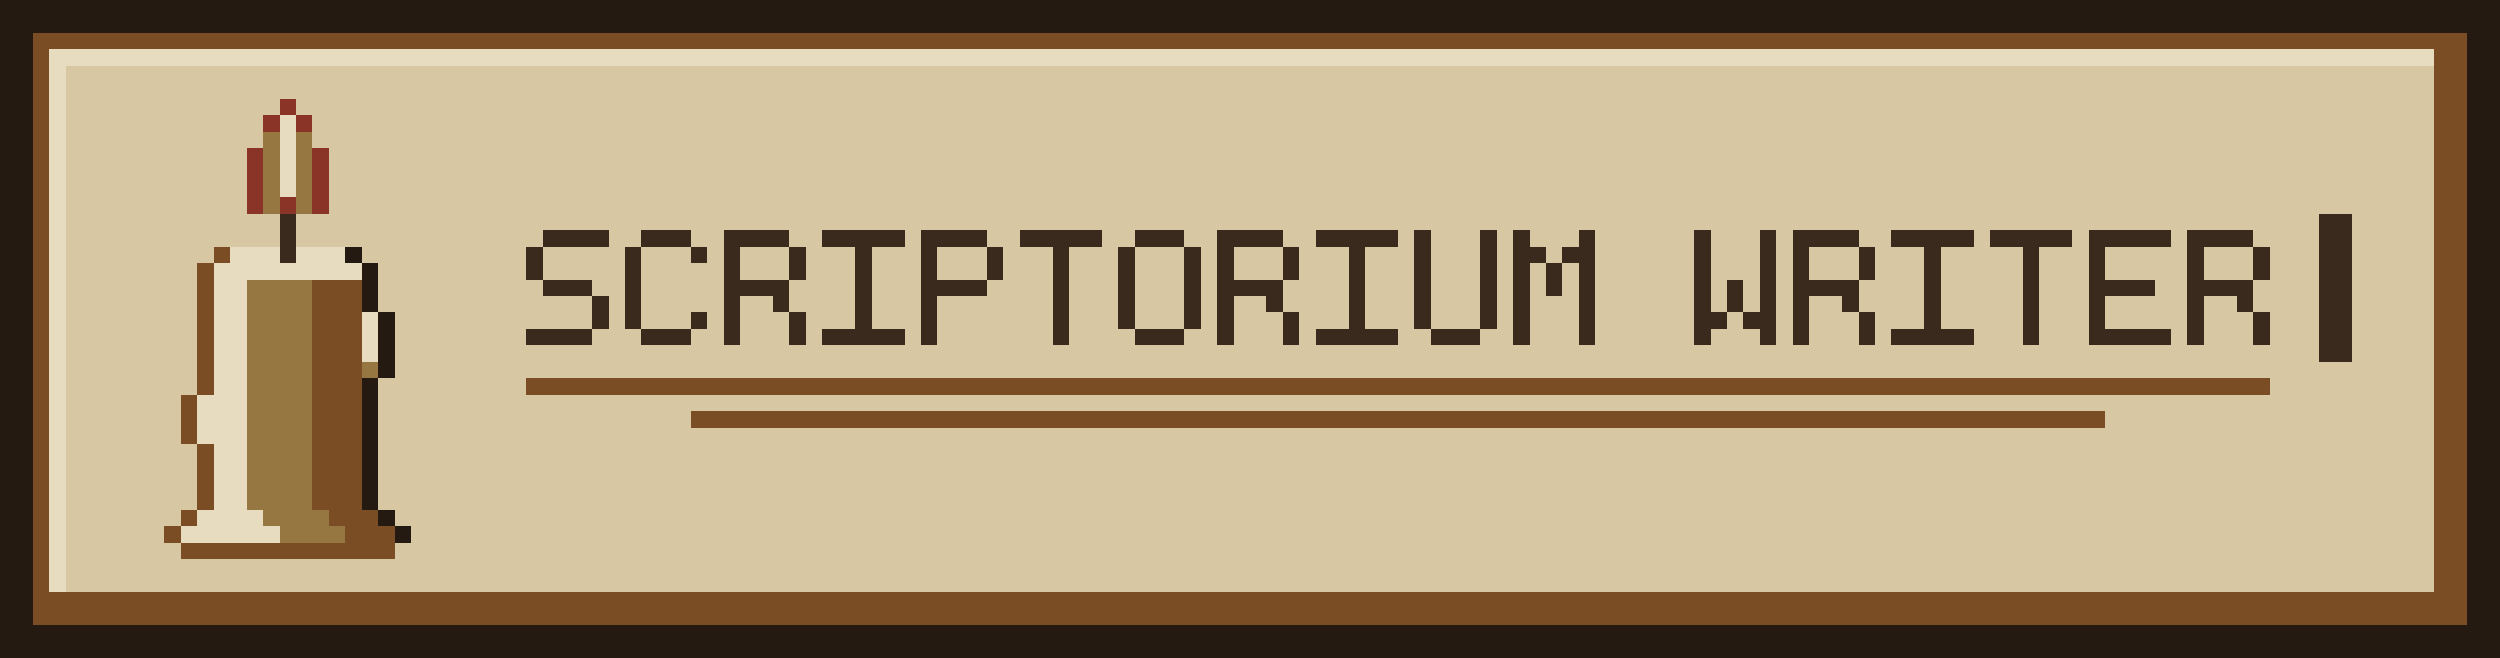
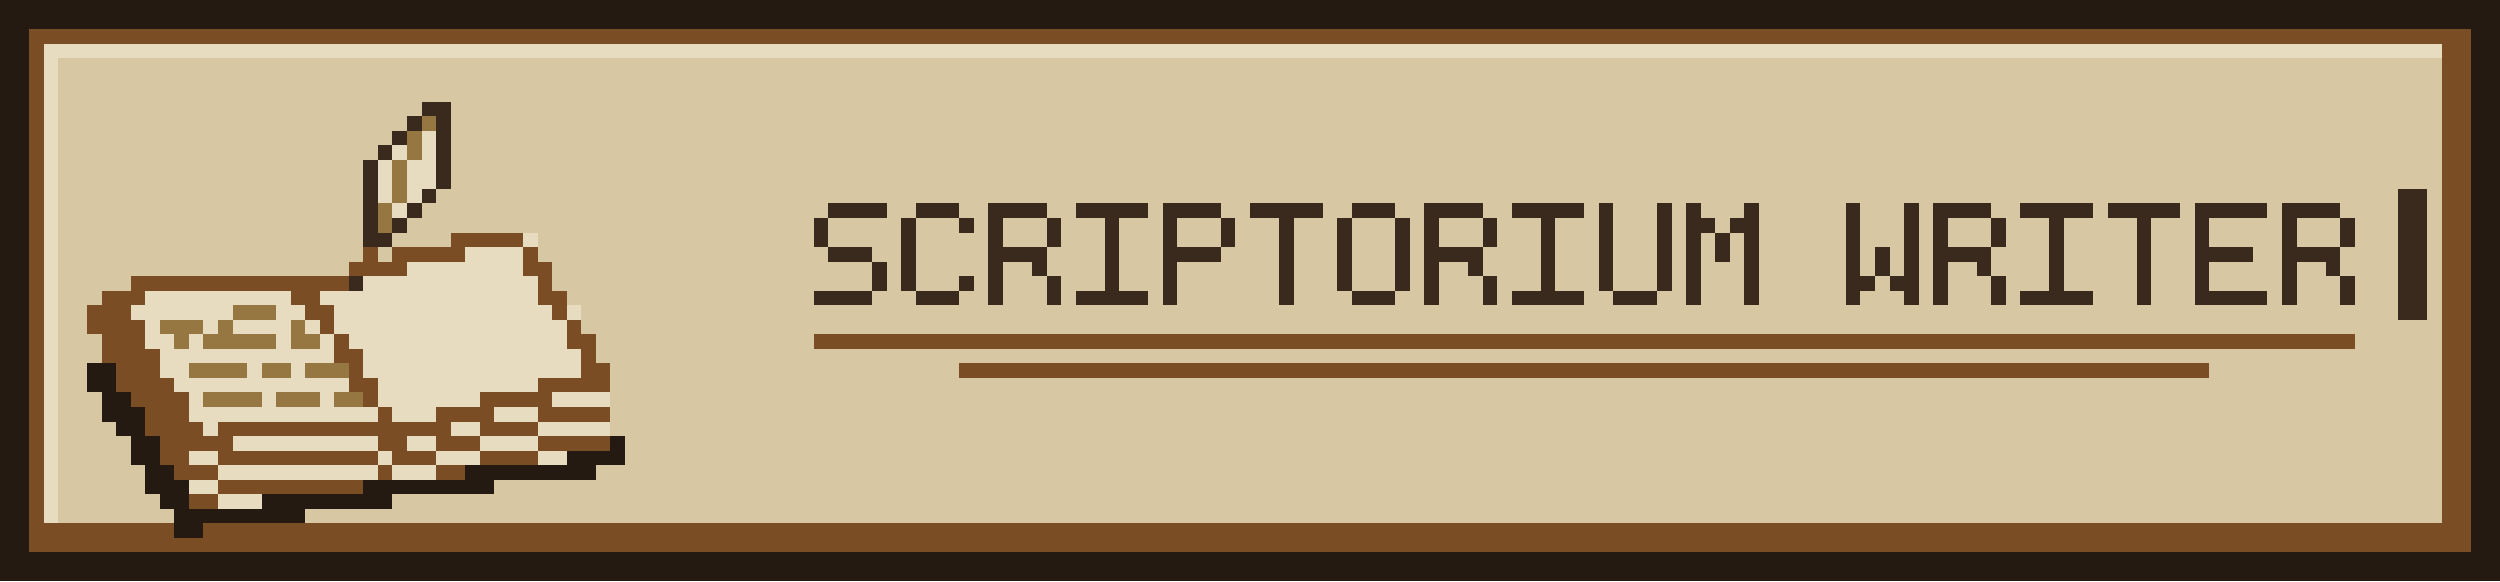
- <svg xmlns="http://www.w3.org/2000/svg" viewBox="0 0 152 40" width="912" height="240" shape-rendering="crispEdges" role="img" aria-label="Scriptorium Writer">
-   <path fill="#241a12" d="M0 0h152v2h-152zM0 2h2v36h-2zM150 2h2v36h-2zM21 15h1v1h-1zM22 16h1v3h-1zM23 19h1v4h-1zM22 23h1v8h-1zM23 31h1v1h-1zM24 32h1v1h-1zM0 38h152v2h-152z" />
-   <path fill="#7a4d24" d="M2 2h148v1h-148zM2 3h1v33h-1zM148 3h2v33h-2zM13 15h1v1h-1zM12 16h1v8h-1zM19 17h3v14h-3zM32 23h106v1h-106zM11 24h1v3h-1zM42 25h86v1h-86zM12 27h1v4h-1zM11 31h1v1h-1zM20 31h3v1h-3zM10 32h1v1h-1zM21 32h3v1h-3zM11 33h13v1h-13zM2 36h148v2h-148z" />
-   <path fill="#e8dcc0" d="M3 3h145v1h-145zM3 4h1v32h-1zM14 15h3v1h-3zM18 15h3v1h-3zM13 16h9v1h-9zM13 17h2v7h-2zM22 19h1v3h-1zM12 24h3v3h-3zM13 27h2v4h-2zM12 31h4v1h-4zM11 32h6v1h-6z" />
-   <path fill="#d8c7a3" d="M4 4h144v9h-144zM4 13h13v2h-13zM18 13h130v1h-130zM18 14h15v1h-15zM37 14h2v1h-2zM42 14h2v1h-2zM48 14h2v1h-2zM55 14h1v1h-1zM60 14h2v1h-2zM67 14h2v1h-2zM72 14h2v1h-2zM78 14h2v1h-2zM85 14h1v1h-1zM87 14h3v6h-3zM91 14h1v6h-1zM93 14h3v1h-3zM97 14h6v7h-6zM104 14h3v3h-3zM108 14h1v7h-1zM113 14h2v1h-2zM120 14h1v1h-1zM126 14h1v1h-1zM132 14h1v1h-1zM137 14h11v1h-11zM4 15h9v1h-9zM22 15h10v1h-10zM33 15h5v2h-5zM39 15h3v1h-3zM43 15h1v1h-1zM45 15h3v2h-3zM49 15h3v2h-3zM53 15h3v5h-3zM57 15h3v2h-3zM61 15h3v2h-3zM65 15h3v5h-3zM69 15h3v5h-3zM73 15h1v5h-1zM75 15h3v2h-3zM79 15h3v2h-3zM83 15h3v5h-3zM94 15h1v1h-1zM110 15h3v2h-3zM114 15h3v2h-3zM118 15h5v5h-5zM124 15h3v6h-3zM128 15h5v2h-5zM134 15h3v2h-3zM138 15h10v2h-10zM4 16h8v8h-8zM23 16h9v1h-9zM39 16h5v3h-5zM93 16h1v2h-1zM95 16h1v2h-1zM23 17h10v1h-10zM36 17h2v1h-2zM48 17h4v2h-4zM60 17h4v1h-4zM78 17h4v2h-4zM104 17h1v2h-1zM106 17h1v2h-1zM113 17h4v2h-4zM131 17h2v1h-2zM137 17h11v2h-11zM23 18h13v1h-13zM37 18h1v2h-1zM45 18h2v1h-2zM57 18h7v3h-7zM75 18h2v1h-2zM93 18h3v3h-3zM110 18h2v1h-2zM128 18h5v2h-5zM134 18h2v1h-2zM24 19h12v1h-12zM39 19h3v1h-3zM43 19h1v1h-1zM45 19h3v2h-3zM49 19h3v1h-3zM75 19h3v2h-3zM79 19h3v1h-3zM105 19h1v1h-1zM110 19h3v2h-3zM114 19h3v1h-3zM134 19h3v2h-3zM138 19h10v2h-10zM24 20h8v1h-8zM36 20h3v1h-3zM42 20h2v1h-2zM49 20h1v1h-1zM55 20h1v1h-1zM65 20h4v1h-4zM72 20h2v1h-2zM79 20h1v1h-1zM85 20h2v1h-2zM90 20h2v1h-2zM104 20h3v1h-3zM114 20h1v1h-1zM120 20h3v1h-3zM132 20h1v1h-1zM24 21h124v2h-124zM23 23h9v1h-9zM138 23h10v1h-10zM4 24h7v3h-7zM23 24h125v1h-125zM23 25h19v1h-19zM128 25h20v1h-20zM23 26h125v5h-125zM4 27h8v4h-8zM4 31h7v1h-7zM24 31h124v1h-124zM4 32h6v1h-6zM25 32h123v1h-123zM4 33h7v1h-7zM24 33h124v1h-124zM4 34h144v2h-144z" />
-   <path fill="#3a2a1d" d="M17 13h1v3h-1zM33 14h4v1h-4zM39 14h3v1h-3zM44 14h4v1h-4zM50 14h5v1h-5zM56 14h4v1h-4zM62 14h5v1h-5zM69 14h3v1h-3zM74 14h4v1h-4zM80 14h5v1h-5zM86 14h1v6h-1zM90 14h1v6h-1zM92 14h1v1h-1zM96 14h1v1h-1zM103 14h1v5h-1zM107 14h1v5h-1zM109 14h4v1h-4zM115 14h5v1h-5zM121 14h5v1h-5zM127 14h5v1h-5zM133 14h4v1h-4zM32 15h1v2h-1zM38 15h1v5h-1zM42 15h1v1h-1zM44 15h1v2h-1zM48 15h1v2h-1zM52 15h1v5h-1zM56 15h1v2h-1zM60 15h1v2h-1zM64 15h1v6h-1zM68 15h1v5h-1zM72 15h1v5h-1zM74 15h1v2h-1zM78 15h1v2h-1zM82 15h1v5h-1zM92 15h2v1h-2zM95 15h2v1h-2zM109 15h1v2h-1zM113 15h1v2h-1zM117 15h1v5h-1zM123 15h1v6h-1zM127 15h1v2h-1zM133 15h1v2h-1zM137 15h1v2h-1zM92 16h1v5h-1zM94 16h1v2h-1zM96 16h1v5h-1zM33 17h3v1h-3zM44 17h4v1h-4zM56 17h4v1h-4zM74 17h4v1h-4zM105 17h1v2h-1zM109 17h4v1h-4zM127 17h4v1h-4zM133 17h4v1h-4zM36 18h1v2h-1zM44 18h1v3h-1zM47 18h1v1h-1zM56 18h1v3h-1zM74 18h1v3h-1zM77 18h1v1h-1zM109 18h1v3h-1zM112 18h1v1h-1zM127 18h1v2h-1zM133 18h1v3h-1zM136 18h1v1h-1zM42 19h1v1h-1zM48 19h1v2h-1zM78 19h1v2h-1zM103 19h2v1h-2zM106 19h2v1h-2zM113 19h1v2h-1zM137 19h1v2h-1zM32 20h4v1h-4zM39 20h3v1h-3zM50 20h5v1h-5zM69 20h3v1h-3zM80 20h5v1h-5zM87 20h3v1h-3zM103 20h1v1h-1zM107 20h1v1h-1zM115 20h5v1h-5zM127 20h5v1h-5z" />
-   <path fill="#967742" d="M15 17h4v14h-4zM22 22h1v1h-1zM16 31h4v1h-4zM17 32h4v1h-4z" />
-   <g opacity="1">
-     <path fill="#8a3427" d="M17 6h1v1h-1zM16 7h1v1h-1zM18 7h1v1h-1zM15 9h1v4h-1zM19 9h1v4h-1zM17 12h1v1h-1z" />
-     <path fill="#e8dcc0" d="M17 7h1v5h-1z" />
-     <path fill="#967742" d="M16 8h1v5h-1zM18 8h1v5h-1z" />
-     <animate attributeName="opacity" values="1;0;0;0" keyTimes="0;0.22;0.44;0.72" dur="1.05s" calcMode="discrete" repeatCount="indefinite" />
+ <svg xmlns="http://www.w3.org/2000/svg" viewBox="0 0 172 40" width="1032" height="240" shape-rendering="crispEdges" role="img" aria-label="Scriptorium Writer">
+   <defs>
+     <clipPath id="line0">
+       <rect x="24" y="18" width="0" height="4">
+         <animate attributeName="width" values="0;0;0;0;0;1;2;3;4;5;6;7;8;9;10;11;11;11;11;11;11;11;11;11;11;11;11;11;11;11;11;11;11;11;11;11;11;11;11;11;11;11;11;11;11;11;11;11;11;11;11;11;11;11;11;11;11;11;11;11;11;11;11;11;11;11;11;11;11;11;11;11;11;11;11;11;11;11;11;11;11;11;11;0;0;0;0;0;0;0;0;0;0;0;0;0;0;0;0;0;0;0" dur="8.67s" calcMode="discrete" repeatCount="indefinite" />
+       </rect>
+     </clipPath>
+     <clipPath id="line1">
+       <rect x="25" y="20" width="0" height="4">
+         <animate attributeName="width" values="0;0;0;0;0;0;0;0;0;0;0;0;0;0;0;0;0;0;0;0;0;0;0;0;1;2;3;4;5;6;7;8;9;10;11;11;11;11;11;11;11;11;11;11;11;11;11;11;11;11;11;11;11;11;11;11;11;11;11;11;11;11;11;11;11;11;11;11;11;11;11;11;11;11;11;11;11;11;11;11;11;11;11;0;0;0;0;0;0;0;0;0;0;0;0;0;0;0;0;0;0;0" dur="8.67s" calcMode="discrete" repeatCount="indefinite" />
+       </rect>
+     </clipPath>
+     <clipPath id="line2">
+       <rect x="26" y="22" width="0" height="4">
+         <animate attributeName="width" values="0;0;0;0;0;0;0;0;0;0;0;0;0;0;0;0;0;0;0;0;0;0;0;0;0;0;0;0;0;0;0;0;0;0;0;0;0;0;0;0;0;0;0;1;2;3;4;5;6;7;8;9;10;11;12;12;12;12;12;12;12;12;12;12;12;12;12;12;12;12;12;12;12;12;12;12;12;12;12;12;12;12;12;0;0;0;0;0;0;0;0;0;0;0;0;0;0;0;0;0;0;0" dur="8.67s" calcMode="discrete" repeatCount="indefinite" />
+       </rect>
+     </clipPath>
+     <clipPath id="line3">
+       <rect x="28" y="24" width="0" height="3">
+         <animate attributeName="width" values="0;0;0;0;0;0;0;0;0;0;0;0;0;0;0;0;0;0;0;0;0;0;0;0;0;0;0;0;0;0;0;0;0;0;0;0;0;0;0;0;0;0;0;0;0;0;0;0;0;0;0;0;0;0;0;0;0;0;0;0;0;0;0;1;2;3;4;5;6;7;8;9;10;11;11;11;11;11;11;11;11;11;11;0;0;0;0;0;0;0;0;0;0;0;0;0;0;0;0;0;0;0" dur="8.67s" calcMode="discrete" repeatCount="indefinite" />
+       </rect>
+     </clipPath>
+   </defs>
+   <path fill="#241a12" d="M0 0h172v2h-172zM0 2h2v36h-2zM170 2h2v36h-2zM6 25h2v2h-2zM7 27h2v1h-2zM7 28h3v1h-3zM8 29h2v1h-2zM9 30h2v2h-2zM42 30h1v1h-1zM39 31h4v1h-4zM10 32h2v1h-2zM32 32h9v1h-9zM10 33h3v1h-3zM25 33h9v1h-9zM11 34h2v1h-2zM18 34h9v1h-9zM12 35h9v1h-9zM12 36h2v1h-2zM0 38h172v2h-172z" />
+   <path fill="#7a4d24" d="M2 2h168v1h-168zM2 3h1v33h-1zM168 3h2v33h-2zM31 16h5v1h-5zM27 17h5v1h-5zM36 17h1v1h-1zM24 18h4v1h-4zM36 18h2v1h-2zM9 19h16v1h-16zM37 19h1v1h-1zM7 20h3v1h-3zM20 20h2v1h-2zM37 20h2v1h-2zM6 21h3v1h-3zM21 21h2v1h-2zM38 21h1v1h-1zM6 22h4v1h-4zM22 22h1v1h-1zM39 22h1v1h-1zM7 23h3v1h-3zM23 23h1v1h-1zM39 23h2v1h-2zM56 23h106v1h-106zM7 24h4v1h-4zM23 24h2v1h-2zM40 24h1v1h-1zM8 25h3v1h-3zM24 25h1v1h-1zM40 25h2v1h-2zM66 25h86v1h-86zM8 26h4v1h-4zM24 26h2v1h-2zM37 26h5v1h-5zM9 27h4v1h-4zM25 27h1v1h-1zM33 27h5v1h-5zM10 28h3v1h-3zM26 28h1v1h-1zM30 28h4v1h-4zM37 28h5v1h-5zM10 29h4v1h-4zM15 29h16v1h-16zM33 29h4v1h-4zM11 30h5v1h-5zM26 30h2v1h-2zM30 30h3v1h-3zM37 30h5v1h-5zM11 31h2v1h-2zM15 31h11v1h-11zM27 31h3v1h-3zM33 31h4v1h-4zM12 32h3v1h-3zM26 32h1v1h-1zM30 32h2v1h-2zM15 33h10v1h-10zM13 34h2v1h-2zM2 36h10v1h-10zM14 36h156v1h-156zM2 37h168v1h-168z" />
+   <path fill="#e8dcc0" d="M3 3h165v1h-165zM3 4h1v32h-1zM36 16h1v1h-1zM32 17h4v1h-4zM28 18h8v1h-8zM25 19h12v1h-12zM10 20h10v1h-10zM22 20h15v1h-15zM9 21h7v1h-7zM19 21h2v1h-2zM23 21h15v1h-15zM39 21h1v1h-1zM10 22h1v1h-1zM14 22h1v1h-1zM16 22h4v1h-4zM21 22h1v1h-1zM23 22h16v1h-16zM10 23h2v1h-2zM13 23h1v1h-1zM19 23h1v1h-1zM22 23h1v1h-1zM24 23h15v1h-15zM11 24h12v1h-12zM25 24h15v2h-15zM11 25h2v1h-2zM17 25h1v1h-1zM20 25h1v1h-1zM12 26h12v1h-12zM26 26h11v1h-11zM13 27h1v1h-1zM18 27h1v1h-1zM22 27h1v1h-1zM26 27h7v1h-7zM38 27h4v1h-4zM13 28h13v1h-13zM27 28h3v1h-3zM34 28h3v1h-3zM14 29h1v1h-1zM31 29h2v1h-2zM37 29h5v1h-5zM16 30h10v1h-10zM28 30h2v1h-2zM33 30h4v1h-4zM13 31h2v1h-2zM26 31h1v1h-1zM30 31h3v1h-3zM37 31h2v1h-2zM15 32h11v1h-11zM27 32h3v1h-3zM13 33h2v1h-2zM15 34h3v1h-3z" />
+   <path fill="#d8c7a3" d="M4 4h164v10h-164zM4 14h53v1h-53zM61 14h2v1h-2zM66 14h2v1h-2zM72 14h2v1h-2zM79 14h1v1h-1zM84 14h2v1h-2zM91 14h2v1h-2zM96 14h2v1h-2zM102 14h2v1h-2zM109 14h1v1h-1zM111 14h3v6h-3zM115 14h1v6h-1zM117 14h3v1h-3zM121 14h6v7h-6zM128 14h3v3h-3zM132 14h1v7h-1zM137 14h2v1h-2zM144 14h1v1h-1zM150 14h1v1h-1zM156 14h1v1h-1zM161 14h7v1h-7zM4 15h52v1h-52zM57 15h5v2h-5zM63 15h3v1h-3zM67 15h1v1h-1zM69 15h3v2h-3zM73 15h3v2h-3zM77 15h3v5h-3zM81 15h3v2h-3zM85 15h3v2h-3zM89 15h3v5h-3zM93 15h3v5h-3zM97 15h1v5h-1zM99 15h3v2h-3zM103 15h3v2h-3zM107 15h3v5h-3zM118 15h1v1h-1zM134 15h3v2h-3zM138 15h3v2h-3zM142 15h5v5h-5zM148 15h3v6h-3zM152 15h5v2h-5zM158 15h3v2h-3zM162 15h6v2h-6zM4 16h27v1h-27zM37 16h19v1h-19zM63 16h5v3h-5zM117 16h1v2h-1zM119 16h1v2h-1zM4 17h23v1h-23zM37 17h20v1h-20zM60 17h2v1h-2zM72 17h4v2h-4zM84 17h4v1h-4zM102 17h4v2h-4zM128 17h1v2h-1zM130 17h1v2h-1zM137 17h4v2h-4zM155 17h2v1h-2zM161 17h7v2h-7zM4 18h20v1h-20zM38 18h22v2h-22zM61 18h1v2h-1zM69 18h2v1h-2zM81 18h7v3h-7zM99 18h2v1h-2zM117 18h3v3h-3zM134 18h2v1h-2zM152 18h5v2h-5zM158 18h2v1h-2zM4 19h5v1h-5zM63 19h3v1h-3zM67 19h1v1h-1zM69 19h3v2h-3zM73 19h3v1h-3zM99 19h3v2h-3zM103 19h3v1h-3zM129 19h1v1h-1zM134 19h3v2h-3zM138 19h3v1h-3zM158 19h3v2h-3zM162 19h6v2h-6zM4 20h3v1h-3zM39 20h17v1h-17zM60 20h3v1h-3zM66 20h2v1h-2zM73 20h1v1h-1zM79 20h1v1h-1zM89 20h4v1h-4zM96 20h2v1h-2zM103 20h1v1h-1zM109 20h2v1h-2zM114 20h2v1h-2zM128 20h3v1h-3zM138 20h1v1h-1zM144 20h3v1h-3zM156 20h1v1h-1zM4 21h2v2h-2zM40 21h128v2h-128zM4 23h3v2h-3zM41 23h15v1h-15zM162 23h6v1h-6zM41 24h127v1h-127zM4 25h2v2h-2zM42 25h24v1h-24zM152 25h16v1h-16zM42 26h126v4h-126zM4 27h3v2h-3zM4 29h4v1h-4zM4 30h5v2h-5zM43 30h125v2h-125zM4 32h6v2h-6zM41 32h127v1h-127zM34 33h134v1h-134zM4 34h7v1h-7zM27 34h141v1h-141zM4 35h8v1h-8zM21 35h147v1h-147z" />
+   <path fill="#3a2a1d" d="M57 14h4v1h-4zM63 14h3v1h-3zM68 14h4v1h-4zM74 14h5v1h-5zM80 14h4v1h-4zM86 14h5v1h-5zM93 14h3v1h-3zM98 14h4v1h-4zM104 14h5v1h-5zM110 14h1v6h-1zM114 14h1v6h-1zM116 14h1v1h-1zM120 14h1v1h-1zM127 14h1v5h-1zM131 14h1v5h-1zM133 14h4v1h-4zM139 14h5v1h-5zM145 14h5v1h-5zM151 14h5v1h-5zM157 14h4v1h-4zM56 15h1v2h-1zM62 15h1v5h-1zM66 15h1v1h-1zM68 15h1v2h-1zM72 15h1v2h-1zM76 15h1v5h-1zM80 15h1v2h-1zM84 15h1v2h-1zM88 15h1v6h-1zM92 15h1v5h-1zM96 15h1v5h-1zM98 15h1v2h-1zM102 15h1v2h-1zM106 15h1v5h-1zM116 15h2v1h-2zM119 15h2v1h-2zM133 15h1v2h-1zM137 15h1v2h-1zM141 15h1v5h-1zM147 15h1v6h-1zM151 15h1v2h-1zM157 15h1v2h-1zM161 15h1v2h-1zM116 16h1v5h-1zM118 16h1v2h-1zM120 16h1v5h-1zM57 17h3v1h-3zM68 17h4v1h-4zM80 17h4v1h-4zM98 17h4v1h-4zM129 17h1v2h-1zM133 17h4v1h-4zM151 17h4v1h-4zM157 17h4v1h-4zM60 18h1v2h-1zM68 18h1v3h-1zM71 18h1v1h-1zM80 18h1v3h-1zM98 18h1v3h-1zM101 18h1v1h-1zM133 18h1v3h-1zM136 18h1v1h-1zM151 18h1v2h-1zM157 18h1v3h-1zM160 18h1v1h-1zM66 19h1v1h-1zM72 19h1v2h-1zM102 19h1v2h-1zM127 19h2v1h-2zM130 19h2v1h-2zM137 19h1v2h-1zM161 19h1v2h-1zM56 20h4v1h-4zM63 20h3v1h-3zM74 20h5v1h-5zM93 20h3v1h-3zM104 20h5v1h-5zM111 20h3v1h-3zM127 20h1v1h-1zM131 20h1v1h-1zM139 20h5v1h-5zM151 20h5v1h-5z" />
+   <path fill="#967742" d="M16 21h3v1h-3zM11 22h3v1h-3zM15 22h1v1h-1zM20 22h1v1h-1zM12 23h1v1h-1zM14 23h5v1h-5zM20 23h2v1h-2zM13 25h4v1h-4zM18 25h2v1h-2zM21 25h3v1h-3zM14 27h4v1h-4zM19 27h3v1h-3zM23 27h2v1h-2z" />
+   <g clip-path="url(#line0)">
+     <path fill="#3a2a1d" d="M34 18h1v1h-1zM30 19h2v1h-2zM33 19h1v1h-1zM27 20h1v1h-1zM29 20h1v1h-1zM24 21h3v1h-3z" />
+   </g>
+   <g clip-path="url(#line1)">
+     <path fill="#3a2a1d" d="M35 20h1v1h-1zM31 21h1v1h-1zM33 21h2v1h-2zM28 22h3v1h-3zM25 23h2v1h-2z" />
+   </g>
+   <g clip-path="url(#line2)">
+     <path fill="#3a2a1d" d="M35 22h2v1h-2zM32 23h1v1h-1zM34 23h1v1h-1zM28 24h3v1h-3zM26 25h2v1h-2z" />
+   </g>
+   <g clip-path="url(#line3)">
+     <path fill="#3a2a1d" d="M35 24h1v1h-1zM32 25h3v1h-3zM28 26h3v1h-3z" />
  </g>
  <g opacity="0">
-     <path fill="#8a3427" d="M18 6h1v1h-1zM17 7h1v1h-1zM19 7h1v1h-1zM15 9h1v4h-1zM19 9h1v4h-1zM17 12h1v1h-1z" />
-     <path fill="#e8dcc0" d="M18 7h1v1h-1zM17 8h1v4h-1z" />
-     <path fill="#967742" d="M16 8h1v5h-1zM18 8h1v5h-1z" />
-     <animate attributeName="opacity" values="0;1;0;0" keyTimes="0;0.22;0.44;0.72" dur="1.05s" calcMode="discrete" repeatCount="indefinite" />
+     <path fill="#7a4d24" d="M35 14h1v1h-1zM31 15h6v1h-6zM28 16h4v1h-4zM36 16h1v1h-1zM25 17h4v1h-4zM36 17h2v1h-2zM23 18h3v1h-3zM37 18h1v1h-1zM21 19h3v1h-3zM37 19h2v1h-2zM21 20h1v1h-1zM38 20h2v1h-2zM21 21h2v1h-2zM39 21h1v1h-1zM22 22h1v1h-1zM39 22h2v1h-2zM23 23h1v1h-1zM40 23h1v1h-1zM23 24h2v1h-2zM40 24h2v1h-2zM24 25h1v1h-1zM37 25h5v1h-5zM24 26h2v1h-2zM34 26h4v1h-4zM25 27h1v1h-1zM31 27h4v1h-4zM26 28h1v1h-1zM29 28h3v1h-3zM26 29h4v1h-4zM27 30h1v1h-1z" />
+     <path fill="#e8dcc0" d="M32 16h4v1h-4zM29 17h5v1h-5zM26 18h4v1h-4zM33 18h4v1h-4zM24 19h4v1h-4zM29 19h5v1h-5zM22 20h3v1h-3zM28 20h3v1h-3zM33 20h5v1h-5zM23 21h6v1h-6zM31 21h4v1h-4zM38 21h1v1h-1zM23 22h3v1h-3zM28 22h3v1h-3zM32 22h1v1h-1zM34 22h5v1h-5zM24 23h5v1h-5zM31 23h3v1h-3zM36 23h4v1h-4zM25 24h2v1h-2zM29 24h3v1h-3zM34 24h6v1h-6zM25 25h4v1h-4zM31 25h6v1h-6zM26 26h2v1h-2zM29 26h5v1h-5zM26 27h5v1h-5zM27 28h2v1h-2z" />
+     <path fill="#3a2a1d" d="M34 17h2v1h-2zM30 18h3v1h-3zM28 19h1v1h-1zM34 19h3v1h-3zM25 20h3v1h-3zM31 20h2v1h-2zM29 21h2v1h-2zM35 21h3v1h-3zM26 22h2v1h-2zM31 22h1v1h-1zM33 22h1v1h-1zM29 23h2v1h-2zM34 23h2v1h-2zM27 24h2v1h-2zM32 24h2v1h-2zM29 25h2v1h-2zM28 26h1v1h-1z" />
+     <animate attributeName="opacity" values="0;1;0" keyTimes="0;0.814;0.833" dur="8.67s" calcMode="discrete" repeatCount="indefinite" />
  </g>
  <g opacity="0">
-     <path fill="#8a3427" d="M17 6h1v1h-1zM16 8h1v1h-1zM18 8h1v1h-1zM15 10h1v3h-1zM19 10h1v3h-1zM17 12h1v1h-1z" />
-     <path fill="#e8dcc0" d="M17 7h1v5h-1z" />
-     <path fill="#967742" d="M16 9h1v4h-1zM18 9h1v4h-1z" />
-     <animate attributeName="opacity" values="0;0;1;0" keyTimes="0;0.22;0.44;0.72" dur="1.05s" calcMode="discrete" repeatCount="indefinite" />
+     <path fill="#7a4d24" d="M31 13h5v1h-5zM29 14h3v1h-3zM35 14h2v1h-2zM27 15h2v1h-2zM36 15h1v1h-1zM25 16h3v1h-3zM36 16h2v1h-2zM24 17h2v1h-2zM37 17h1v1h-1zM22 18h3v1h-3zM37 18h2v1h-2zM21 19h2v1h-2zM38 19h2v1h-2zM21 20h1v1h-1zM39 20h1v1h-1zM21 21h2v1h-2zM39 21h2v1h-2zM22 22h1v1h-1zM40 22h1v1h-1zM23 23h1v1h-1zM37 23h5v1h-5zM23 24h2v1h-2zM35 24h3v1h-3zM24 25h1v1h-1zM33 25h2v1h-2zM24 26h2v1h-2zM31 26h3v1h-3zM25 27h1v1h-1zM30 27h2v1h-2zM26 28h1v1h-1zM28 28h3v1h-3zM26 29h3v1h-3zM27 30h1v1h-1z" />
+     <path fill="#e8dcc0" d="M32 14h3v1h-3zM29 15h4v1h-4zM35 15h1v1h-1zM28 16h3v1h-3zM32 16h4v1h-4zM26 17h3v1h-3zM31 17h2v1h-2zM36 17h1v1h-1zM25 18h2v1h-2zM28 18h3v1h-3zM32 18h5v1h-5zM23 19h2v1h-2zM27 19h2v1h-2zM31 19h3v1h-3zM37 19h1v1h-1zM22 20h3v1h-3zM26 20h2v1h-2zM29 20h3v1h-3zM33 20h6v1h-6zM23 21h4v1h-4zM28 21h2v1h-2zM31 21h3v1h-3zM35 21h4v1h-4zM23 22h3v1h-3zM27 22h2v1h-2zM30 22h2v1h-2zM34 22h6v1h-6zM24 23h4v1h-4zM29 23h2v1h-2zM32 23h5v1h-5zM25 24h2v1h-2zM28 24h2v1h-2zM31 24h4v1h-4zM25 25h3v1h-3zM30 25h3v1h-3zM26 26h5v1h-5zM26 27h4v1h-4zM27 28h1v1h-1z" />
+     <path fill="#3a2a1d" d="M33 15h2v1h-2zM31 16h1v1h-1zM29 17h2v1h-2zM33 17h3v1h-3zM27 18h1v1h-1zM31 18h1v1h-1zM25 19h2v1h-2zM29 19h2v1h-2zM34 19h3v1h-3zM25 20h1v1h-1zM28 20h1v1h-1zM32 20h1v1h-1zM27 21h1v1h-1zM30 21h1v1h-1zM34 21h1v1h-1zM26 22h1v1h-1zM29 22h1v1h-1zM32 22h2v1h-2zM28 23h1v1h-1zM31 23h1v1h-1zM27 24h1v1h-1zM30 24h1v1h-1zM28 25h2v1h-2z" />
+     <animate attributeName="opacity" values="0;1;0" keyTimes="0;0.833;0.843" dur="8.67s" calcMode="discrete" repeatCount="indefinite" />
  </g>
  <g opacity="0">
-     <path fill="#8a3427" d="M16 6h1v1h-1zM15 7h1v1h-1zM17 7h1v1h-1zM15 9h1v4h-1zM19 9h1v4h-1zM17 12h1v1h-1z" />
-     <path fill="#e8dcc0" d="M16 7h1v1h-1zM17 8h1v4h-1z" />
-     <path fill="#967742" d="M16 8h1v5h-1zM18 8h1v5h-1z" />
-     <animate attributeName="opacity" values="0;0;0;1" keyTimes="0;0.22;0.44;0.72" dur="1.05s" calcMode="discrete" repeatCount="indefinite" />
+     <path fill="#7a4d24" d="M32 10h3v1h-3zM30 11h3v1h-3zM34 11h1v1h-1zM28 12h2v1h-2zM34 12h2v1h-2zM26 13h3v1h-3zM35 13h1v1h-1zM25 14h2v1h-2zM35 14h2v1h-2zM24 15h2v1h-2zM36 15h2v1h-2zM23 16h2v1h-2zM37 16h1v1h-1zM23 17h1v1h-1zM37 17h2v1h-2zM22 18h2v1h-2zM38 18h1v1h-1zM21 19h2v1h-2zM38 19h2v2h-2zM21 20h1v1h-1zM21 21h2v1h-2zM36 21h3v1h-3zM22 22h1v1h-1zM34 22h2v1h-2zM23 23h1v1h-1zM32 23h3v1h-3zM23 24h2v1h-2zM31 24h2v1h-2zM24 25h1v1h-1zM30 25h2v1h-2zM24 26h2v1h-2zM29 26h2v1h-2zM25 27h1v1h-1zM29 27h1v1h-1zM26 28h1v1h-1zM28 28h2v1h-2zM26 29h3v1h-3zM27 30h1v1h-1z" />
+     <path fill="#e8dcc0" d="M33 11h1v1h-1zM30 12h4v1h-4zM29 13h3v1h-3zM34 13h1v1h-1zM27 14h3v1h-3zM31 14h4v1h-4zM26 15h2v1h-2zM30 15h2v1h-2zM35 15h1v1h-1zM25 16h10v1h-10zM36 16h1v1h-1zM24 17h2v2h-2zM27 17h2v1h-2zM31 17h2v1h-2zM35 17h2v1h-2zM27 18h1v1h-1zM29 18h2v1h-2zM32 18h6v1h-6zM23 19h1v1h-1zM26 19h1v1h-1zM28 19h10v1h-10zM22 20h4v1h-4zM27 20h2v1h-2zM30 20h2v1h-2zM34 20h4v1h-4zM23 21h2v1h-2zM26 21h2v1h-2zM29 21h2v1h-2zM32 21h4v1h-4zM23 22h4v1h-4zM28 22h2v1h-2zM31 22h3v1h-3zM24 23h2v1h-2zM27 23h2v1h-2zM30 23h2v1h-2zM25 24h3v1h-3zM29 24h2v1h-2zM25 25h2v1h-2zM28 25h2v1h-2zM26 26h3v2h-3zM27 28h1v1h-1z" />
+     <path fill="#3a2a1d" d="M32 13h2v1h-2zM30 14h1v1h-1zM28 15h2v1h-2zM32 15h3v1h-3zM35 16h1v1h-1zM26 17h1v2h-1zM29 17h2v1h-2zM33 17h2v1h-2zM28 18h1v1h-1zM31 18h1v1h-1zM24 19h2v1h-2zM27 19h1v1h-1zM26 20h1v1h-1zM29 20h1v1h-1zM32 20h2v1h-2zM25 21h1v1h-1zM28 21h1v1h-1zM31 21h1v1h-1zM27 22h1v1h-1zM30 22h1v1h-1zM26 23h1v1h-1zM29 23h1v1h-1zM28 24h1v1h-1zM27 25h1v1h-1z" />
+     <animate attributeName="opacity" values="0;1;0" keyTimes="0;0.843;0.853" dur="8.67s" calcMode="discrete" repeatCount="indefinite" />
+   </g>
+   <g opacity="0">
+     <path fill="#7a4d24" d="M29 8h3v1h-3zM27 9h3v1h-3zM31 9h2v1h-2zM26 10h2v1h-2zM32 10h2v1h-2zM25 11h2v1h-2zM33 11h1v1h-1zM24 12h2v1h-2zM33 12h2v1h-2zM24 13h1v1h-1zM34 13h1v1h-1zM23 14h2v1h-2zM34 14h2v1h-2zM23 15h1v1h-1zM35 15h2v1h-2zM22 16h2v1h-2zM36 16h1v1h-1zM22 17h1v1h-1zM36 17h2v1h-2zM21 18h2v1h-2zM35 18h3v1h-3zM21 19h1v2h-1zM33 19h3v1h-3zM32 20h2v1h-2zM21 21h2v1h-2zM31 21h2v1h-2zM22 22h1v1h-1zM30 22h2v1h-2zM23 23h1v1h-1zM30 23h1v1h-1zM23 24h2v1h-2zM29 24h2v1h-2zM24 25h1v1h-1zM29 25h1v1h-1zM24 26h2v1h-2zM28 26h2v1h-2zM25 27h1v1h-1zM28 27h1v1h-1zM26 28h3v1h-3zM26 29h2v1h-2zM27 30h1v1h-1z" />
+     <path fill="#e8dcc0" d="M30 9h1v1h-1zM28 10h4v1h-4zM27 11h2v1h-2zM31 11h2v1h-2zM26 12h7v1h-7zM25 13h2v1h-2zM28 13h2v1h-2zM31 13h1v1h-1zM33 13h1v1h-1zM25 14h1v1h-1zM27 14h2v1h-2zM30 14h3v1h-3zM24 15h4v1h-4zM29 15h3v1h-3zM33 15h2v1h-2zM24 16h1v1h-1zM26 16h1v1h-1zM28 16h3v1h-3zM32 16h4v1h-4zM23 17h1v2h-1zM25 17h1v2h-1zM27 17h2v1h-2zM30 17h6v1h-6zM27 18h4v1h-4zM32 18h3v1h-3zM22 19h1v1h-1zM24 19h3v1h-3zM28 19h2v1h-2zM31 19h2v1h-2zM22 20h3v1h-3zM26 20h1v1h-1zM28 20h1v1h-1zM30 20h2v1h-2zM23 21h1v1h-1zM25 21h1v1h-1zM27 21h2v1h-2zM30 21h1v1h-1zM23 22h3v1h-3zM27 22h3v1h-3zM24 23h1v1h-1zM26 23h1v1h-1zM28 23h2v1h-2zM25 24h4v1h-4zM25 25h2v1h-2zM28 25h1v1h-1zM26 26h2v2h-2z" />
+     <path fill="#3a2a1d" d="M29 11h2v1h-2zM27 13h1v1h-1zM30 13h1v1h-1zM32 13h1v1h-1zM26 14h1v1h-1zM29 14h1v1h-1zM33 14h1v1h-1zM28 15h1v1h-1zM32 15h1v1h-1zM25 16h1v1h-1zM27 16h1v1h-1zM31 16h1v1h-1zM24 17h1v2h-1zM26 17h1v2h-1zM29 17h1v1h-1zM31 18h1v1h-1zM23 19h1v1h-1zM27 19h1v2h-1zM30 19h1v1h-1zM25 20h1v1h-1zM29 20h1v2h-1zM24 21h1v1h-1zM26 21h1v2h-1zM25 23h1v1h-1zM27 23h1v1h-1zM27 25h1v1h-1z" />
+     <animate attributeName="opacity" values="0;1;0" keyTimes="0;0.853;0.863" dur="8.67s" calcMode="discrete" repeatCount="indefinite" />
+   </g>
+   <g opacity="0">
+     <path fill="#7a4d24" d="M26 6h2v1h-2zM25 7h4v1h-4zM24 8h2v1h-2zM28 8h2v1h-2zM23 9h2v1h-2zM29 9h1v1h-1zM23 10h1v1h-1zM29 10h2v1h-2zM22 11h1v2h-1zM30 11h1v1h-1zM30 12h2v1h-2zM21 13h2v1h-2zM31 13h2v1h-2zM21 14h1v7h-1zM32 14h1v1h-1zM32 15h2v2h-2zM31 17h2v1h-2zM30 18h2v1h-2zM29 19h2v1h-2zM29 20h1v1h-1zM21 21h2v1h-2zM28 21h1v2h-1zM22 22h1v1h-1zM23 23h1v1h-1zM27 23h2v1h-2zM23 24h2v1h-2zM27 24h1v4h-1zM24 25h1v1h-1zM24 26h2v1h-2zM25 27h1v1h-1zM26 28h2v2h-2zM27 30h1v1h-1z" />
+     <path fill="#e8dcc0" d="M26 8h2v1h-2zM25 9h4v1h-4zM24 10h5v1h-5zM23 11h7v2h-7zM23 13h8v1h-8zM22 14h10v3h-10zM22 17h9v1h-9zM22 18h8v1h-8zM22 19h7v2h-7zM23 21h5v2h-5zM24 23h3v1h-3zM25 24h2v2h-2zM26 26h1v2h-1z" />
+     <animate attributeName="opacity" values="0;1;0" keyTimes="0;0.863;0.873" dur="8.67s" calcMode="discrete" repeatCount="indefinite" />
+   </g>
+   <g opacity="0">
+     <path fill="#7a4d24" d="M22 5h1v1h-1zM21 6h3v1h-3zM21 7h1v1h-1zM23 7h1v1h-1zM20 8h2v1h-2zM23 8h2v1h-2zM20 9h1v1h-1zM24 9h1v1h-1zM19 10h2v1h-2zM24 10h2v1h-2zM19 11h1v3h-1zM25 11h2v1h-2zM26 12h1v1h-1zM26 13h2v1h-2zM19 14h2v1h-2zM27 14h1v1h-1zM20 15h1v3h-1zM27 15h2v2h-2zM27 17h1v1h-1zM20 18h2v1h-2zM26 18h2v1h-2zM21 19h1v2h-1zM26 19h1v1h-1zM25 20h2v1h-2zM21 21h2v1h-2zM25 21h1v3h-1zM22 22h1v1h-1zM23 23h1v1h-1zM23 24h4v1h-4zM24 25h1v1h-1zM26 25h1v1h-1zM24 26h3v1h-3zM25 27h2v1h-2zM26 28h2v2h-2zM27 30h1v1h-1z" />
+     <path fill="#e8dcc0" d="M22 7h1v2h-1zM21 9h3v2h-3zM20 11h5v1h-5zM20 12h6v2h-6zM21 14h6v4h-6zM22 18h4v2h-4zM22 20h3v1h-3zM23 21h2v2h-2zM24 23h1v1h-1zM25 25h1v1h-1z" />
+     <animate attributeName="opacity" values="0;1;0" keyTimes="0;0.873;0.882" dur="8.67s" calcMode="discrete" repeatCount="indefinite" />
+   </g>
+   <g opacity="0">
+     <path fill="#7a4d24" d="M13 9h1v1h-1zM13 10h2v2h-2zM13 12h3v1h-3zM14 13h2v1h-2zM15 14h2v1h-2zM15 15h3v1h-3zM16 16h2v1h-2zM17 17h2v1h-2zM18 18h3v1h-3zM18 19h4v1h-4zM19 20h1v2h-1zM21 20h1v1h-1zM21 21h2v1h-2zM19 22h2v1h-2zM22 22h1v1h-1zM20 23h1v1h-1zM23 23h1v1h-1zM21 24h1v1h-1zM23 24h2v1h-2zM21 25h2v1h-2zM24 25h1v1h-1zM22 26h4v1h-4zM23 27h3v1h-3zM25 28h2v1h-2zM26 29h2v1h-2zM27 30h1v1h-1z" />
+     <path fill="#e8dcc0" d="M16 17h1v1h-1zM17 18h1v1h-1zM18 20h1v1h-1zM20 20h1v2h-1zM21 22h1v1h-1zM23 22h1v1h-1zM21 23h2v1h-2zM22 24h1v1h-1zM23 25h1v1h-1zM26 27h1v1h-1z" />
+     <animate attributeName="opacity" values="0;1;0" keyTimes="0;0.882;0.892" dur="8.67s" calcMode="discrete" repeatCount="indefinite" />
+   </g>
+   <g opacity="0">
+     <path fill="#7a4d24" d="M9 14h2v1h-2zM9 15h3v1h-3zM10 16h1v1h-1zM12 16h2v1h-2zM11 17h1v1h-1zM14 17h3v1h-3zM11 18h2v1h-2zM16 18h3v1h-3zM12 19h1v1h-1zM19 19h3v1h-3zM12 20h2v1h-2zM21 20h1v1h-1zM13 21h1v1h-1zM22 21h1v2h-1zM14 22h1v2h-1zM23 23h1v1h-1zM15 24h2v1h-2zM23 24h2v1h-2zM16 25h2v1h-2zM24 25h1v1h-1zM18 26h2v1h-2zM24 26h2v1h-2zM20 27h3v1h-3zM25 27h1v1h-1zM22 28h3v1h-3zM26 28h1v1h-1zM25 29h3v1h-3zM27 30h1v1h-1z" />
+     <path fill="#e8dcc0" d="M11 16h1v1h-1zM13 17h1v1h-1zM15 18h1v1h-1zM14 19h2v1h-2zM18 19h1v1h-1zM14 20h1v1h-1zM19 20h2v1h-2zM16 21h1v1h-1zM19 21h1v2h-1zM15 22h1v1h-1zM21 22h1v1h-1zM23 22h1v1h-1zM17 23h2v1h-2zM19 24h2v1h-2zM18 25h2v1h-2zM22 25h1v1h-1zM20 26h2v1h-2zM23 27h1v1h-1zM26 27h1v1h-1zM25 28h1v1h-1z" />
+     <path fill="#967742" d="M12 17h1v1h-1zM13 18h2v1h-2zM13 19h1v1h-1zM16 19h2v1h-2zM15 20h4v1h-4zM14 21h2v1h-2zM17 21h2v1h-2zM20 21h2v1h-2zM16 22h3v1h-3zM20 22h1v1h-1zM15 23h2v1h-2zM19 23h4v1h-4zM17 24h2v1h-2zM21 24h2v1h-2zM20 25h2v1h-2zM23 25h1v1h-1zM22 26h2v1h-2zM24 27h1v1h-1z" />
+     <animate attributeName="opacity" values="0;1;0" keyTimes="0;0.892;0.902" dur="8.67s" calcMode="discrete" repeatCount="indefinite" />
+   </g>
+   <g opacity="0">
+     <path fill="#7a4d24" d="M7 18h7v1h-7zM8 19h1v1h-1zM13 19h8v1h-8zM8 20h2v1h-2zM20 20h2v1h-2zM9 21h1v1h-1zM21 21h2v1h-2zM9 22h2v1h-2zM22 22h1v1h-1zM10 23h2v1h-2zM23 23h1v1h-1zM11 24h1v1h-1zM23 24h2v1h-2zM11 25h2v1h-2zM24 25h1v1h-1zM12 26h1v1h-1zM24 26h2v1h-2zM12 27h2v1h-2zM25 27h1v1h-1zM13 28h7v1h-7zM26 28h1v1h-1zM19 29h9v1h-9zM26 30h2v1h-2z" />
+     <path fill="#e8dcc0" d="M9 19h4v1h-4zM10 20h1v1h-1zM13 20h7v1h-7zM10 21h3v1h-3zM14 21h1v1h-1zM19 21h1v1h-1zM11 22h1v1h-1zM13 22h1v1h-1zM16 22h5v1h-5zM23 22h1v1h-1zM12 23h4v1h-4zM19 23h1v1h-1zM12 24h1v1h-1zM17 24h1v1h-1zM19 24h4v1h-4zM13 25h6v1h-6zM20 25h1v1h-1zM13 26h1v1h-1zM18 26h1v1h-1zM22 26h2v1h-2zM14 27h9v1h-9zM26 27h1v1h-1zM20 28h6v1h-6z" />
+     <path fill="#967742" d="M11 20h2v1h-2zM13 21h1v1h-1zM15 21h4v1h-4zM20 21h1v1h-1zM12 22h1v1h-1zM14 22h2v1h-2zM21 22h1v1h-1zM16 23h3v1h-3zM20 23h3v1h-3zM13 24h4v1h-4zM18 24h1v1h-1zM19 25h1v1h-1zM21 25h3v1h-3zM14 26h4v1h-4zM19 26h3v1h-3zM23 27h2v1h-2z" />
+     <animate attributeName="opacity" values="0;1;0" keyTimes="0;0.902;0.922" dur="8.67s" calcMode="discrete" repeatCount="indefinite" />
+   </g>
+   <g transform="translate(24 7)">
+     <path fill="#3a2a1d" d="M5 0h2v1h-2zM4 1h1v1h-1zM6 1h1v5h-1zM3 2h1v1h-1zM2 3h1v1h-1zM1 4h1v5h-1zM5 6h1v1h-1zM4 7h1v1h-1zM3 8h1v1h-1zM1 9h2v1h-2zM0 12h1v1h-1z" />
+     <path fill="#967742" d="M5 1h1v1h-1zM4 2h1v2h-1zM3 4h1v3h-1zM2 7h1v2h-1z" />
+     <path fill="#e8dcc0" d="M5 2h1v2h-1zM3 3h1v1h-1zM2 4h1v3h-1zM4 4h2v2h-2zM4 6h1v1h-1zM3 7h1v1h-1z" />
+     <path fill="#7a4d24" d="M1 10h1v1h-1zM0 11h1v1h-1z" />
+     <animateTransform attributeName="transform" type="translate" values="24 7;24 7;24 7;24 8;24 8;24 9;25 9;26 9;27 8;28 7;29 8;30 7;31 7;32 6;33 7;34 6;33 6;31 4;30 4;30 4;28 6;27 8;25 10;25 10;25 11;26 11;27 9;28 10;29 10;30 10;31 9;32 8;33 9;34 9;35 8;34 8;32 6;31 6;31 6;29 8;28 10;26 12;26 12;26 13;27 13;28 12;29 12;30 12;31 10;32 11;33 10;34 11;35 10;36 10;37 9;36 9;34 7;33 7;33 7;31 9;30 11;28 13;28 13;28 14;29 14;30 14;31 12;32 13;33 13;34 13;35 12;36 11;37 11;38 11;38 11;39 9;39 9;40 9;42 8;43 7;44 7;44 7;44 7;44 7;44 7;44 7;44 7;44 7;44 7;44 7;43 7;42 7;40 7;38 7;35 7;33 7;30 7;28 7;26 7;25 7;24 7;24 7" dur="8.67s" calcMode="discrete" repeatCount="indefinite" />
  </g>
  <g>
-     <path fill="#3a2a1d" d="M141 13h2v9h-2z" />
+     <path fill="#3a2a1d" d="M165 13h2v9h-2z" />
    <animate attributeName="opacity" values="1;0" keyTimes="0;0.5" dur="1.1s" calcMode="discrete" repeatCount="indefinite" />
  </g>
</svg>
